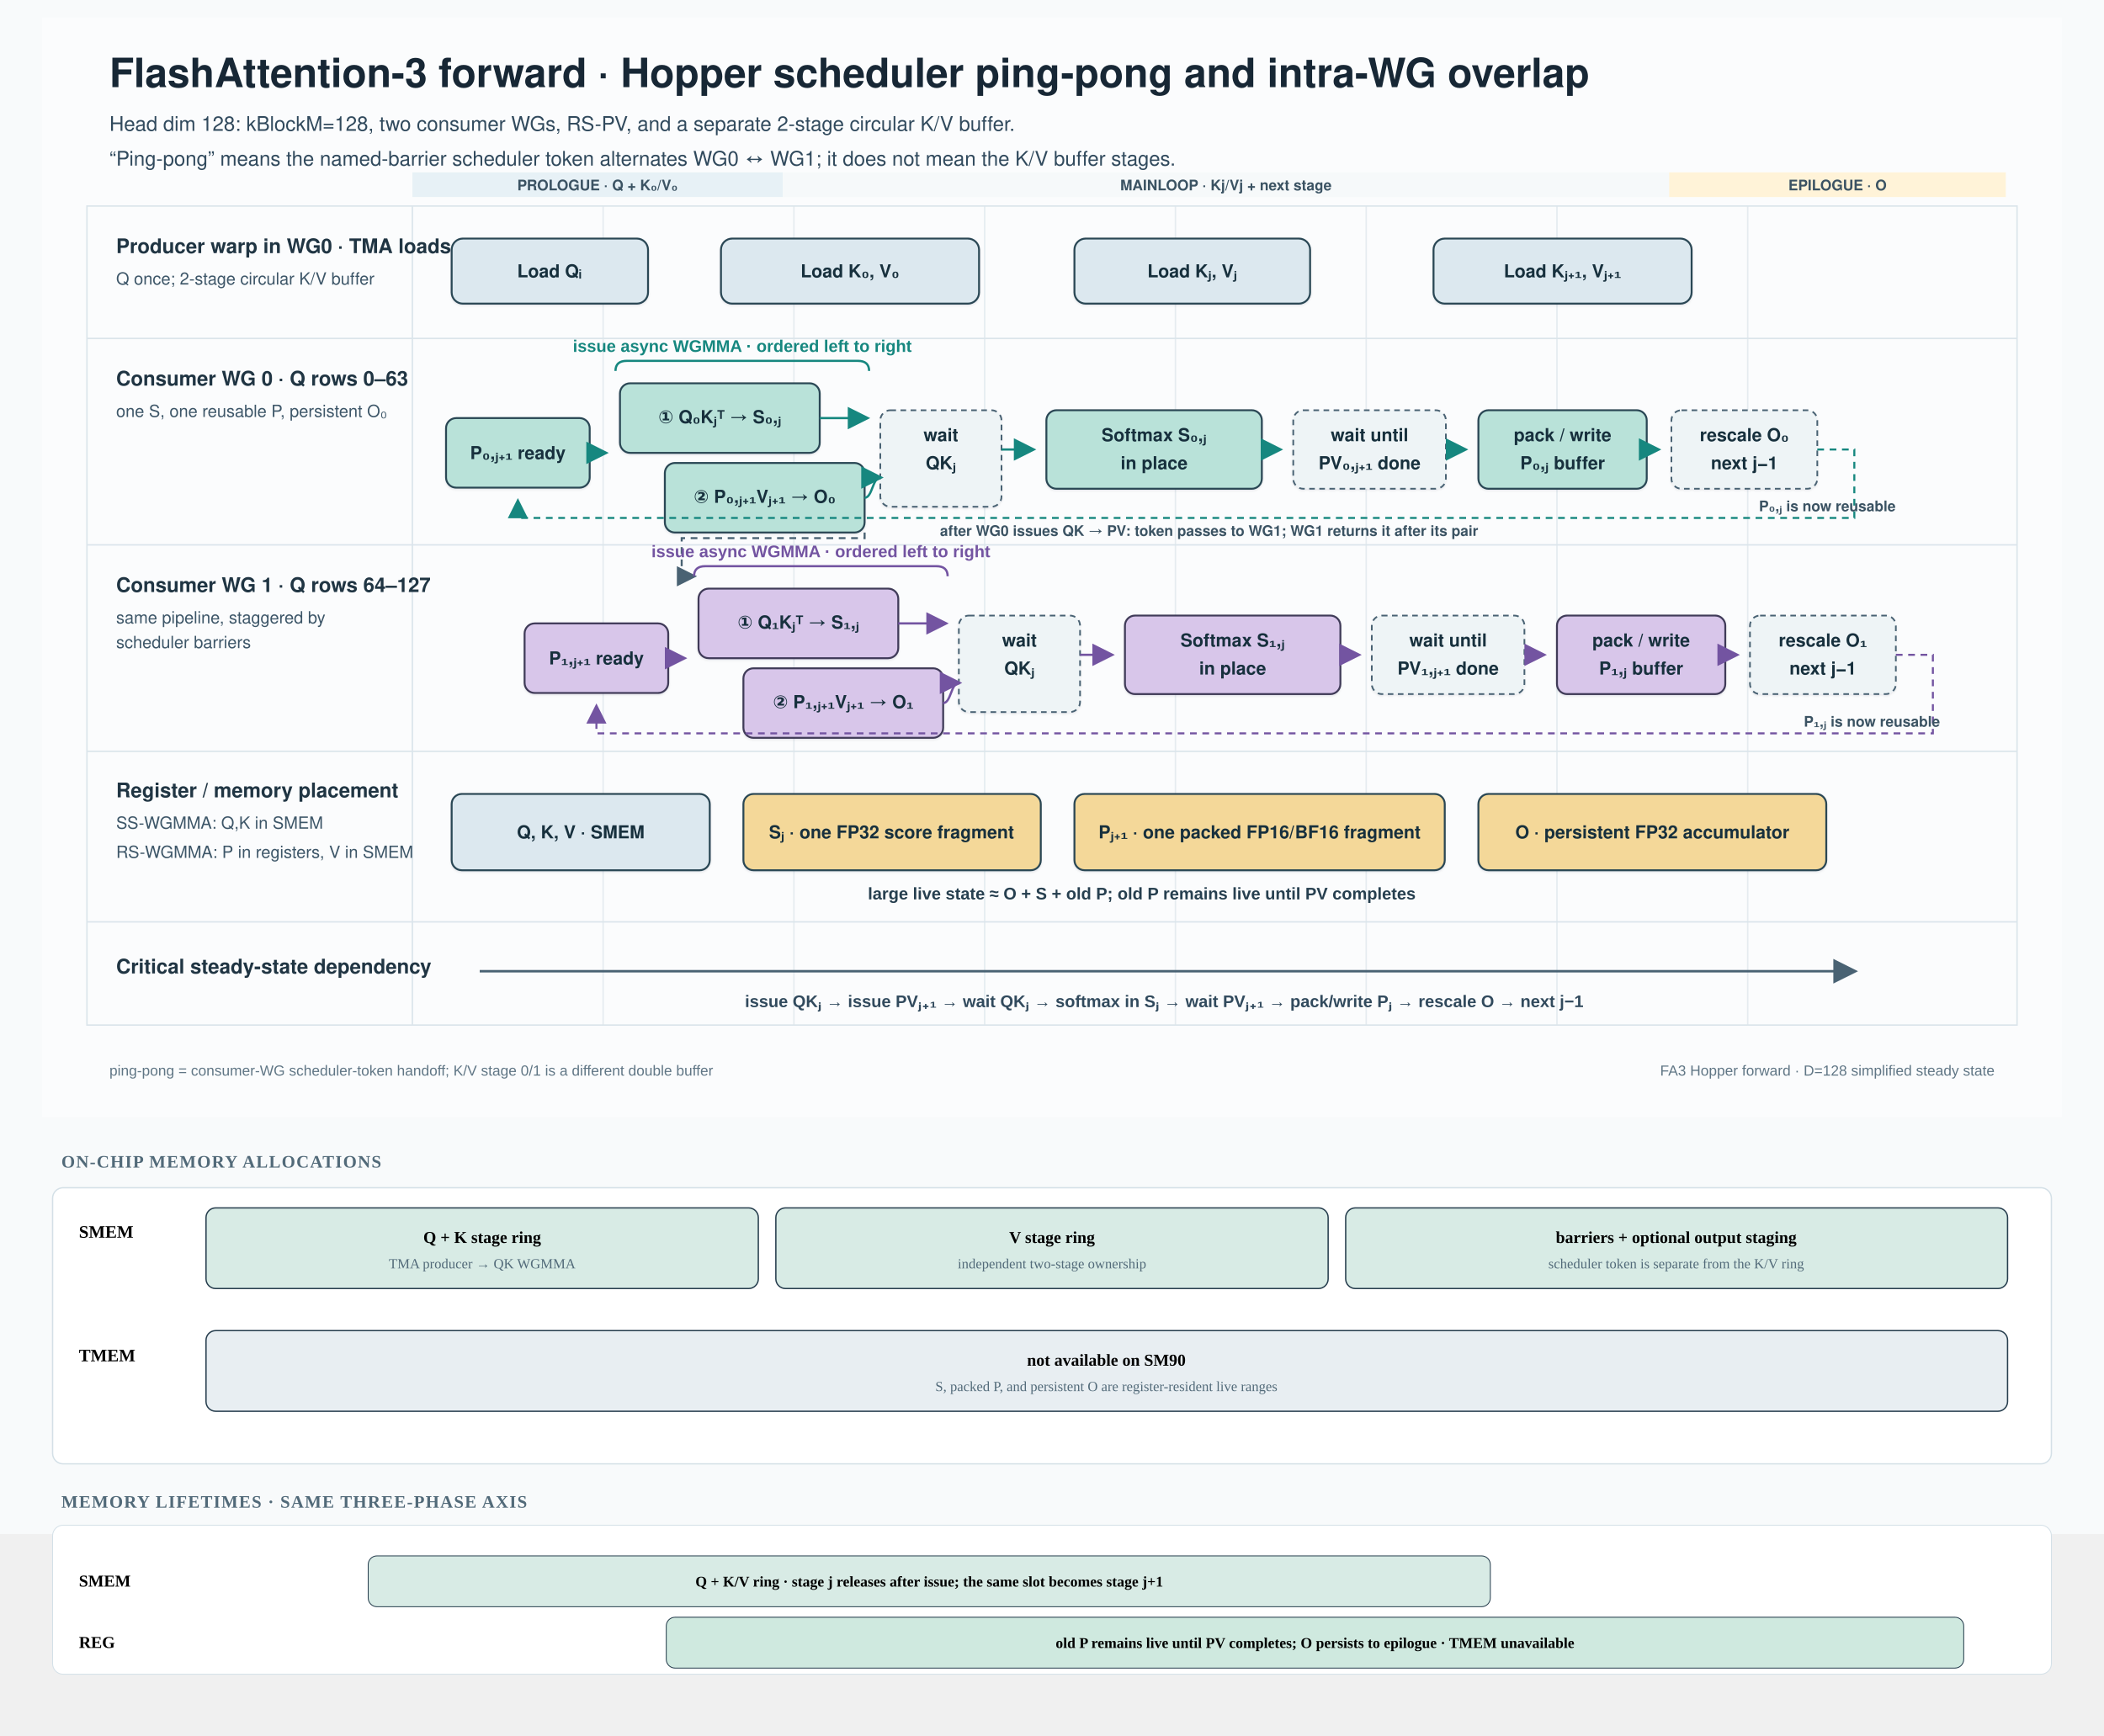
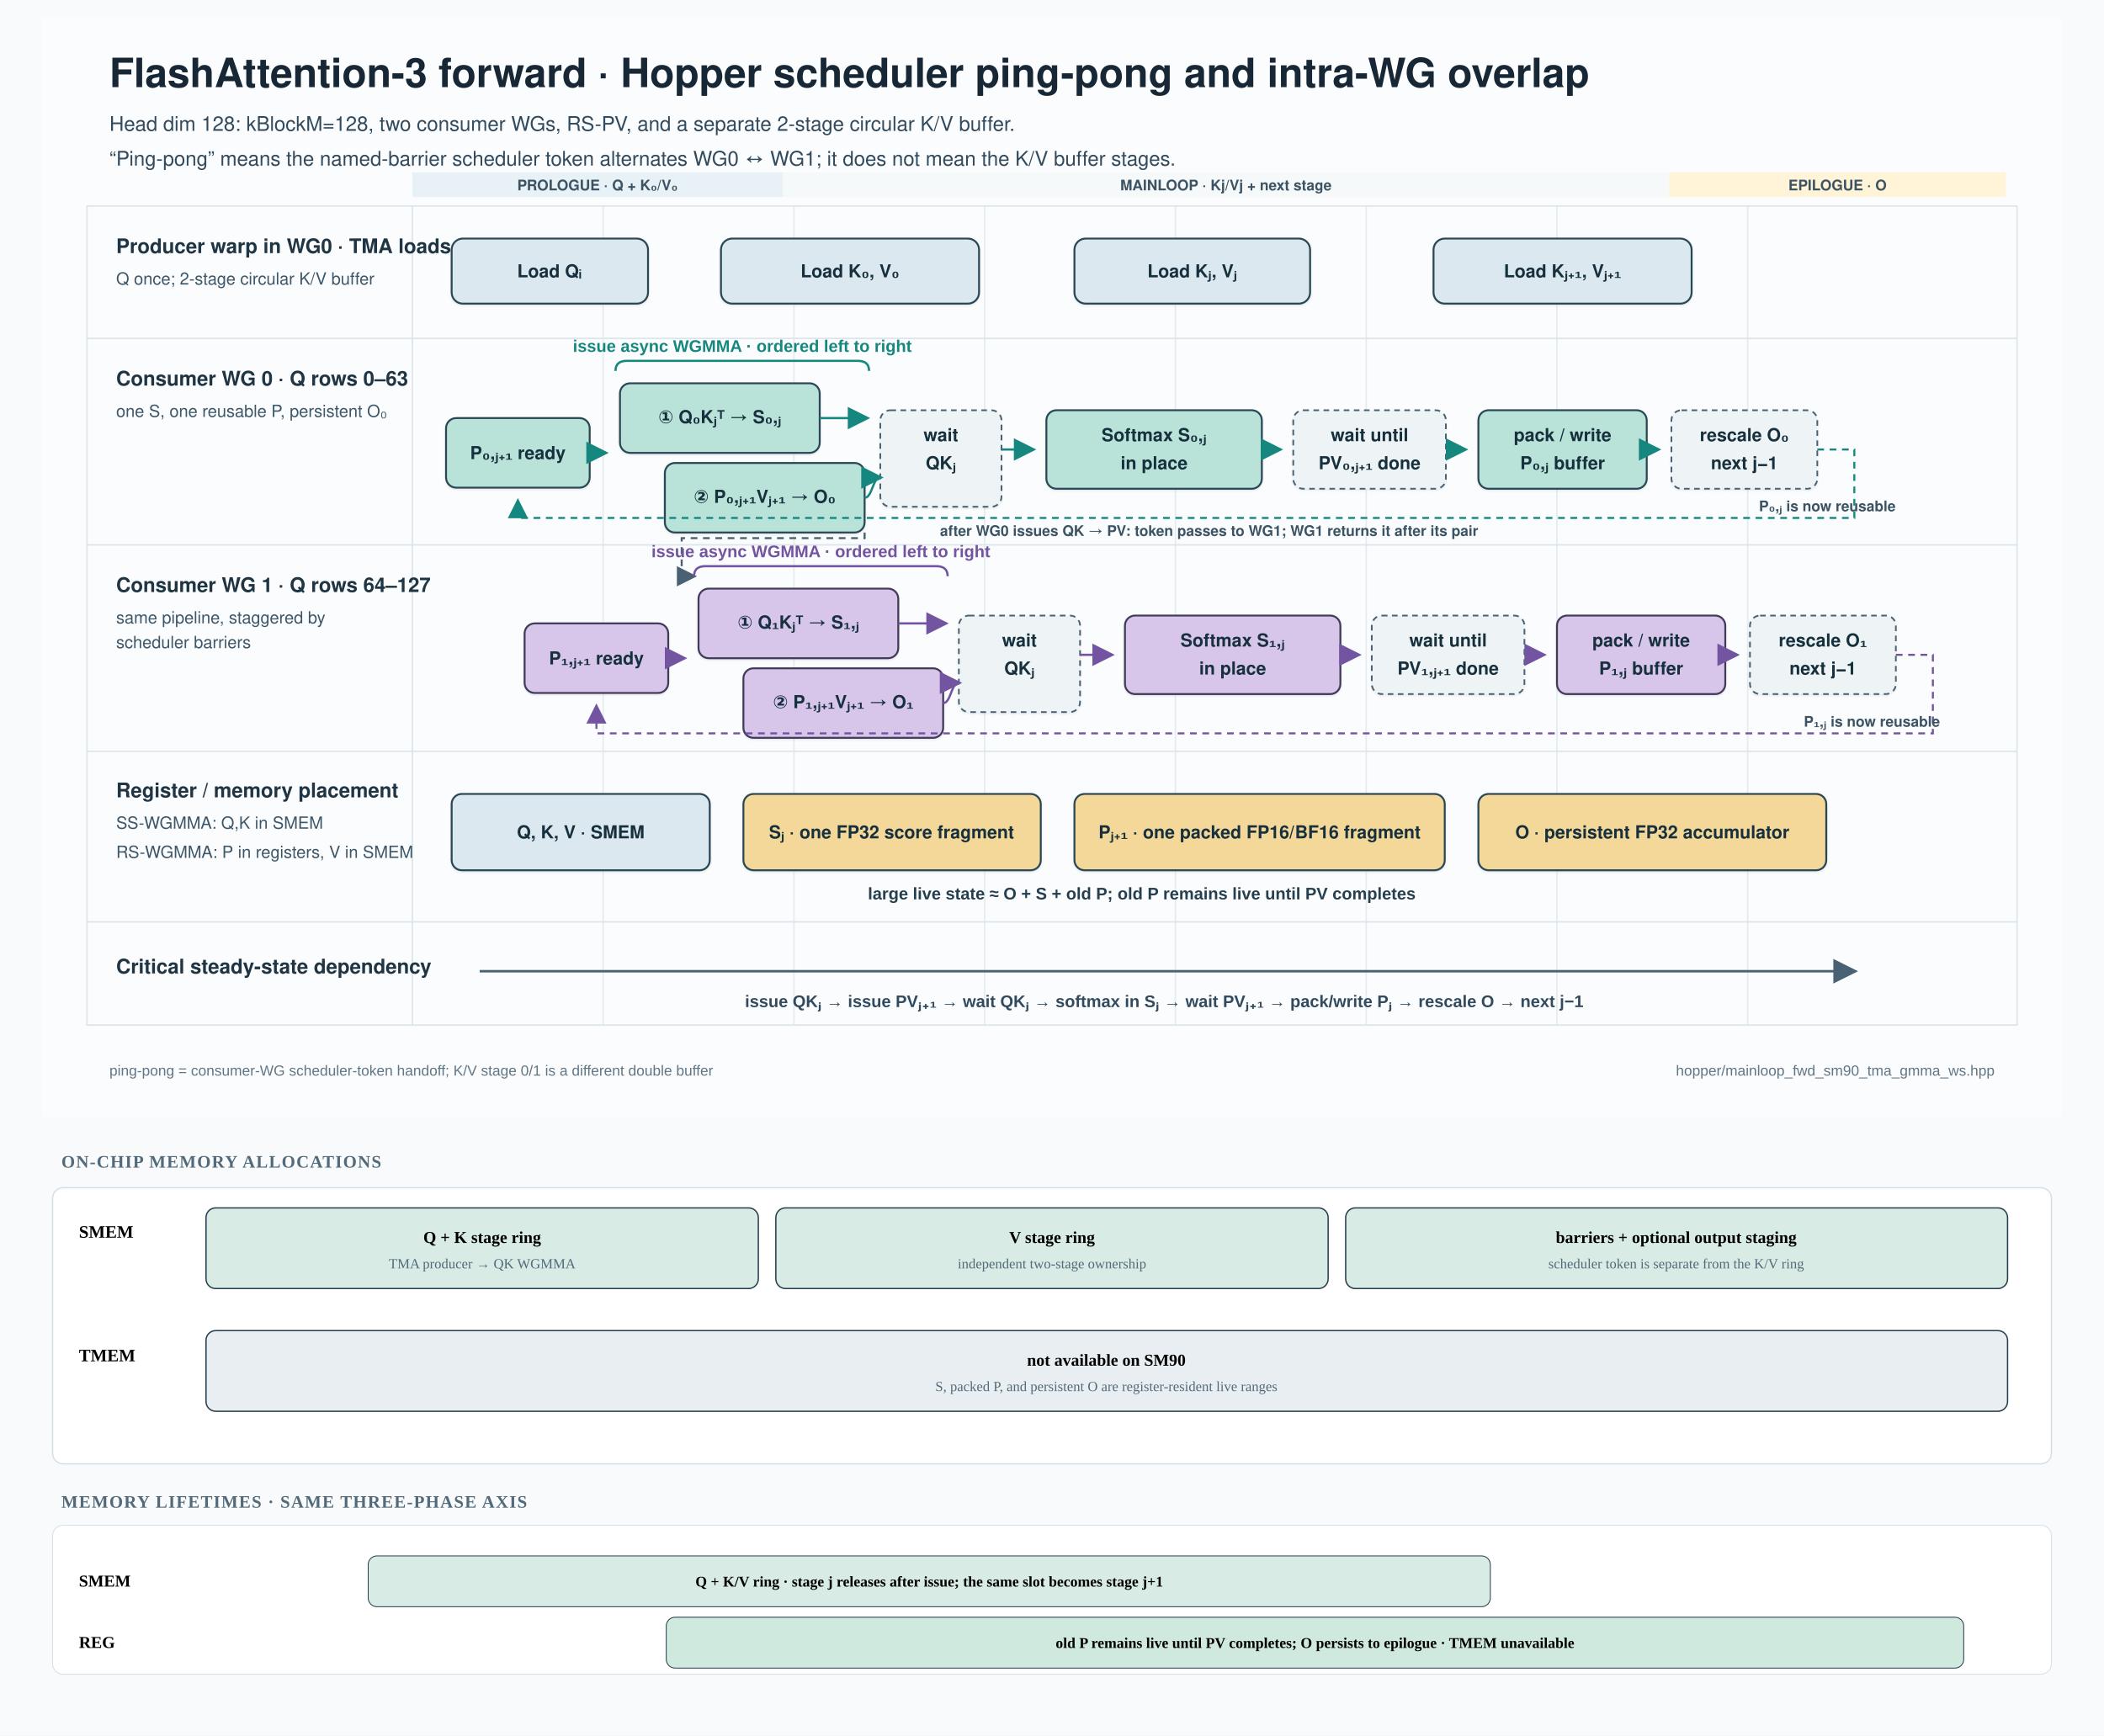
- <svg xmlns="http://www.w3.org/2000/svg" data-authoring="llm-direct" data-authoring-profile="direct-role-memory" data-structure-version="three-phase-role-memory-v1" data-topic-id="flash-attention-3-cutlass" data-graph-id="hopper-forward-overlap" data-source-id="flash-attention" width="2400" height="1980" viewBox="0 0 2400 1980" role="img" aria-labelledby="title desc">
+ <svg xmlns="http://www.w3.org/2000/svg" data-authoring="llm-direct" data-authoring-profile="direct-role-memory" data-structure-version="three-phase-role-memory-v1" data-topic-id="flash-attention-3-cutlass" data-graph-id="hopper-forward-overlap" data-kernel-id="hopper-forward-overlap" data-source-id="flash-attention" width="2400" height="1980" viewBox="0 0 2400 1980" role="img" aria-labelledby="title desc">
  <defs>
    <marker id="arrow" markerWidth="10" markerHeight="10" refX="8.5" refY="5" orient="auto" markerUnits="strokeWidth">
      <path d="M0,0 L10,5 L0,10 Z" fill="#496273" />
    </marker>
    <marker id="arrow-teal" markerWidth="10" markerHeight="10" refX="8.5" refY="5" orient="auto" markerUnits="strokeWidth">
      <path d="M0,0 L10,5 L0,10 Z" fill="#16877f" />
    </marker>
    <marker id="arrow-purple" markerWidth="10" markerHeight="10" refX="8.5" refY="5" orient="auto" markerUnits="strokeWidth">
      <path d="M0,0 L10,5 L0,10 Z" fill="#7354a1" />
    </marker>
    <filter id="shadow" x="-10%" y="-20%" width="120%" height="140%">
      <feDropShadow dx="0" dy="1" stdDeviation="1.2" flood-color="#152735" flood-opacity="0.10" />
    </filter>
    <style>
      .bg { fill: #fbfcfd; }
      .grid { stroke: #dbe5eb; stroke-width: 1.3; }
      .title { font-family: "Helvetica Neue", Helvetica, Arial, sans-serif; font-size: 36px; font-weight: 700; fill: #172735; }
      .subtitle { font-family: "Helvetica Neue", Helvetica, Arial, sans-serif; font-size: 18px; font-weight: 400; fill: #314a5d; }
      .lane-title { font-family: "Helvetica Neue", Helvetica, Arial, sans-serif; font-size: 18px; font-weight: 700; fill: #203543; }
      .lane-sub { font-family: "Helvetica Neue", Helvetica, Arial, sans-serif; font-size: 15px; font-weight: 400; fill: #3d5668; }
      .box-text { font-family: "Helvetica Neue", Helvetica, Arial, sans-serif; font-size: 16px; font-weight: 650; fill: #17303d; text-anchor: middle; dominant-baseline: middle; }
      .small { font-family: "Helvetica Neue", Helvetica, Arial, sans-serif; font-size: 14px; font-weight: 600; fill: #3b5363; }
      .tiny { font-family: "Helvetica Neue", Helvetica, Arial,sans-serif; font-size: 13px; font-weight: 600; fill: #3b5363; }
      .teal-box { fill: #b9e2d9; stroke: #294754; stroke-width: 1.7; }
      .purple-box { fill: #d8c6ea; stroke: #3f3a59; stroke-width: 1.7; }
      .load-box { fill: #dce8ef; stroke: #294754; stroke-width: 1.7; }
      .reg-box { fill: #f4d899; stroke: #294754; stroke-width: 1.7; }
      .wait-box { fill: #eef4f6; stroke: #496273; stroke-width: 1.5; stroke-dasharray: 5 4; }
      .edge { fill: none; stroke: #496273; stroke-width: 2; marker-end: url(#arrow); }
      .teal-edge { fill: none; stroke: #16877f; stroke-width: 2; marker-end: url(#arrow-teal); }
      .purple-edge { fill: none; stroke: #7354a1; stroke-width: 2; marker-end: url(#arrow-purple); }
      .loop { fill: none; stroke-width: 1.8; stroke-dasharray: 6 5; }
      .bracket { fill: none; stroke-width: 2; }
    </style>
  </defs>
-   <rect width="2400" height="1750" fill="#f8fafb" />
+   <rect width="2400" height="1980" fill="#f8fafb" />
  <g transform="translate(48 20) scale(1.28)">
    <rect class="bg" width="1800" height="980" />
    <text class="title" x="60" y="62">FlashAttention-3 forward · Hopper scheduler ping-pong and intra-WG overlap</text>
    <text class="subtitle" x="60" y="101">Head dim 128: kBlockM=128, two consumer WGs, RS-PV, and a separate 2-stage circular K/V buffer.</text>
    <text class="subtitle" x="60" y="132">“Ping-pong” means the named-barrier scheduler token alternates WG0 ↔ WG1; it does not mean the K/V buffer stages.</text>
    <rect class="phase-band" data-phase-id="prologue" x="330" y="138" width="330" height="22" fill="#e7f1f6" />
    <rect class="phase-band" data-phase-id="mainloop" x="660" y="138" width="790" height="22" fill="#f6f9fa" />
    <rect class="phase-band" data-phase-id="epilogue" x="1450" y="138" width="300" height="22" fill="#fff3d8" />
    <text class="tiny phase" data-phase-id="prologue" x="495" y="154" text-anchor="middle">PROLOGUE · Q + K₀/V₀</text>
    <text class="tiny phase" data-phase-id="mainloop" x="1055" y="154" text-anchor="middle">MAINLOOP · Kj/Vj + next stage</text>
    <text class="tiny phase" data-phase-id="epilogue" x="1600" y="154" text-anchor="middle">EPILOGUE · O</text>
    <rect x="40" y="168" width="1720" height="730" fill="none" class="grid" />
    <line x1="330" y1="168" x2="330" y2="898" class="grid" />
    <line x1="40" y1="286" x2="1760" y2="286" class="grid" />
    <line x1="40" y1="470" x2="1760" y2="470" class="grid" />
    <line x1="40" y1="654" x2="1760" y2="654" class="grid" />
    <line x1="40" y1="806" x2="1760" y2="806" class="grid" />
    <line x1="500" y1="168" x2="500" y2="898" class="grid" opacity="0.7" />
    <line x1="670" y1="168" x2="670" y2="898" class="grid" opacity="0.7" />
    <line x1="840" y1="168" x2="840" y2="898" class="grid" opacity="0.7" />
    <line x1="1010" y1="168" x2="1010" y2="898" class="grid" opacity="0.7" />
    <line x1="1180" y1="168" x2="1180" y2="898" class="grid" opacity="0.7" />
    <line x1="1350" y1="168" x2="1350" y2="898" class="grid" opacity="0.7" />
    <line x1="1520" y1="168" x2="1520" y2="898" class="grid" opacity="0.7" />
    <text class="lane-title" x="66" y="210">Producer warp in WG0 · TMA loads</text>
    <text class="lane-sub" x="66" y="238">Q once; 2-stage circular K/V buffer</text>
    <text class="lane-title" x="66" y="328">Consumer WG 0 · Q rows 0–63</text>
    <text class="lane-sub" x="66" y="356">one S, one reusable P, persistent O₀</text>
    <text class="lane-title" x="66" y="512">Consumer WG 1 · Q rows 64–127</text>
    <text class="lane-sub" x="66" y="540">same pipeline, staggered by</text>
    <text class="lane-sub" x="66" y="562">scheduler barriers</text>
    <text class="lane-title" x="66" y="695">Register / memory placement</text>
    <text class="lane-sub" x="66" y="723">SS-WGMMA: Q,K in SMEM</text>
    <text class="lane-sub" x="66" y="749">RS-WGMMA: P in registers, V in SMEM</text>
    <text class="lane-title" x="66" y="852">Critical steady-state dependency</text>
    <g filter="url(#shadow)">
      <rect class="load-box" x="365" y="197" width="175" height="58" rx="10" />
      <rect class="load-box" x="605" y="197" width="230" height="58" rx="10" />
      <rect class="load-box" x="920" y="197" width="210" height="58" rx="10" />
      <rect class="load-box" x="1240" y="197" width="230" height="58" rx="10" />
    </g>
    <text class="box-text" x="452" y="226">Load Qᵢ</text>
    <text class="box-text" x="720" y="226">Load K₀, V₀</text>
    <text class="box-text" x="1025" y="226">Load Kⱼ, Vⱼ</text>
    <text class="box-text" x="1355" y="226">Load Kⱼ₊₁, Vⱼ₊₁</text>
    <path d="M733 459 V464 H570 V498 H581" fill="none" stroke="#496273" stroke-width="1.8" stroke-dasharray="6 5" marker-end="url(#arrow)" />
    <text class="tiny" x="1040" y="462" text-anchor="middle" fill="#496273">after WG0 issues QK → PV: token passes to WG1; WG1 returns it after its pair</text>
    <g filter="url(#shadow)">
      <rect class="teal-box" x="360" y="357" width="128" height="62" rx="9" />
      <rect class="teal-box" x="515" y="326" width="178" height="62" rx="9" />
      <rect class="teal-box" x="555" y="397" width="178" height="62" rx="9" />
      <rect class="wait-box" x="747" y="350" width="108" height="86" rx="9" />
      <rect class="teal-box" x="895" y="350" width="192" height="70" rx="9" />
      <rect class="wait-box" x="1115" y="350" width="136" height="70" rx="9" />
      <rect class="teal-box" x="1280" y="350" width="150" height="70" rx="9" />
      <rect class="wait-box" x="1452" y="350" width="130" height="70" rx="9" />
    </g>
    <text class="box-text" x="424" y="388">P₀,ⱼ₊₁ ready</text>
    <text class="box-text" x="604" y="357">① Q₀Kⱼᵀ → S₀,ⱼ</text>
    <text class="box-text" x="644" y="428">② P₀,ⱼ₊₁Vⱼ₊₁ → O₀</text>
    <text class="box-text" x="801" y="372">wait</text>
    <text class="box-text" x="801" y="397">QKⱼ</text>
    <text class="box-text" x="991" y="372">Softmax S₀,ⱼ</text>
    <text class="box-text" x="991" y="397">in place</text>
    <text class="box-text" x="1183" y="372">wait until</text>
    <text class="box-text" x="1183" y="397">PV₀,ⱼ₊₁ done</text>
    <text class="box-text" x="1355" y="372">pack / write</text>
    <text class="box-text" x="1355" y="397">P₀,ⱼ buffer</text>
    <text class="box-text" x="1517" y="372">rescale O₀</text>
    <text class="box-text" x="1517" y="397">next j−1</text>
    <path d="M511 315 Q511 306 521 306 H727 Q737 306 737 315" class="bracket" stroke="#16877f" />
    <text x="624" y="298" text-anchor="middle" font-family="-apple-system, BlinkMacSystemFont, 'Segoe UI', Arial, sans-serif" font-size="15" font-weight="700" fill="#16877f">issue async WGMMA · ordered left to right</text>
    <path d="M488 388 H502" class="teal-edge" />
    <path d="M693 357 H735" class="teal-edge" />
    <path d="M733 428 C740 428 740 410 747 410" class="teal-edge" />
    <path d="M855 385 H883" class="teal-edge" />
    <path d="M1087 385 H1103" class="teal-edge" />
    <path d="M1251 385 H1268" class="teal-edge" />
    <path d="M1430 385 H1440" class="teal-edge" />
    <path d="M1582 385 H1615 V446 H424 V431" class="loop" stroke="#16877f" marker-end="url(#arrow-teal)" />
    <text class="tiny" x="1530" y="440" fill="#16877f">P₀,ⱼ is now reusable</text>
    <g filter="url(#shadow)">
      <rect class="purple-box" x="430" y="540" width="128" height="62" rx="9" />
      <rect class="purple-box" x="585" y="509" width="178" height="62" rx="9" />
      <rect class="purple-box" x="625" y="580" width="178" height="62" rx="9" />
      <rect class="wait-box" x="817" y="533" width="108" height="86" rx="9" />
      <rect class="purple-box" x="965" y="533" width="192" height="70" rx="9" />
      <rect class="wait-box" x="1185" y="533" width="136" height="70" rx="9" />
      <rect class="purple-box" x="1350" y="533" width="150" height="70" rx="9" />
      <rect class="wait-box" x="1522" y="533" width="130" height="70" rx="9" />
    </g>
    <text class="box-text" x="494" y="571">P₁,ⱼ₊₁ ready</text>
    <text class="box-text" x="674" y="540">① Q₁Kⱼᵀ → S₁,ⱼ</text>
    <text class="box-text" x="714" y="611">② P₁,ⱼ₊₁Vⱼ₊₁ → O₁</text>
    <text class="box-text" x="871" y="555">wait</text>
    <text class="box-text" x="871" y="580">QKⱼ</text>
    <text class="box-text" x="1061" y="555">Softmax S₁,ⱼ</text>
    <text class="box-text" x="1061" y="580">in place</text>
    <text class="box-text" x="1253" y="555">wait until</text>
    <text class="box-text" x="1253" y="580">PV₁,ⱼ₊₁ done</text>
    <text class="box-text" x="1425" y="555">pack / write</text>
    <text class="box-text" x="1425" y="580">P₁,ⱼ buffer</text>
    <text class="box-text" x="1587" y="555">rescale O₁</text>
    <text class="box-text" x="1587" y="580">next j−1</text>
    <path d="M581 498 Q581 489 591 489 H797 Q807 489 807 498" class="bracket" stroke="#7354a1" />
    <text x="694" y="481" text-anchor="middle" font-family="-apple-system, BlinkMacSystemFont, 'Segoe UI', Arial, sans-serif" font-size="15" font-weight="700" fill="#7354a1">issue async WGMMA · ordered left to right</text>
    <path d="M558 571 H572" class="purple-edge" />
    <path d="M763 540 H805" class="purple-edge" />
    <path d="M803 611 C810 611 810 593 817 593" class="purple-edge" />
    <path d="M925 568 H953" class="purple-edge" />
    <path d="M1157 568 H1173" class="purple-edge" />
    <path d="M1321 568 H1338" class="purple-edge" />
    <path d="M1500 568 H1510" class="purple-edge" />
    <path d="M1652 568 H1685 V638 H494 V614" class="loop" stroke="#7354a1" marker-end="url(#arrow-purple)" />
    <text class="tiny" x="1570" y="632" fill="#7354a1">P₁,ⱼ is now reusable</text>
    <g filter="url(#shadow)">
      <rect class="load-box" x="365" y="692" width="230" height="68" rx="9" />
      <rect class="reg-box" x="625" y="692" width="265" height="68" rx="9" />
      <rect class="reg-box" x="920" y="692" width="330" height="68" rx="9" />
      <rect class="reg-box" x="1280" y="692" width="310" height="68" rx="9" />
    </g>
    <text class="box-text" x="480" y="726">Q, K, V · SMEM</text>
    <text class="box-text" x="757" y="726">Sⱼ · one FP32 score fragment</text>
    <text class="box-text" x="1085" y="726">Pⱼ₊₁ · one packed FP16/BF16 fragment</text>
    <text class="box-text" x="1435" y="726">O · persistent FP32 accumulator</text>
    <text x="980" y="786" text-anchor="middle" font-family="-apple-system, BlinkMacSystemFont, 'Segoe UI', Arial, sans-serif" font-size="15" font-weight="700" fill="#263f4f">large live state ≈ O + S + old P; old P remains live until PV completes</text>
    <line x1="390" y1="850" x2="1615" y2="850" stroke="#496273" stroke-width="2.2" marker-end="url(#arrow)" />
    <text x="1000" y="882" text-anchor="middle" font-family="-apple-system, BlinkMacSystemFont, 'Segoe UI', Arial, sans-serif" font-size="15" font-weight="650" fill="#314a5d">issue QKⱼ → issue PVⱼ₊₁ → wait QKⱼ → softmax in Sⱼ → wait PVⱼ₊₁ → pack/write Pⱼ → rescale O → next j−1</text>
    <text x="60" y="943" font-family="-apple-system, BlinkMacSystemFont, 'Segoe UI', Arial, sans-serif" font-size="13" fill="#607685">ping-pong = consumer-WG scheduler-token handoff; K/V stage 0/1 is a different double buffer</text>
-     <text x="1740" y="943" text-anchor="end" font-family="-apple-system, BlinkMacSystemFont, 'Segoe UI', Arial, sans-serif" font-size="13" fill="#607685">FA3 Hopper forward · D=128 simplified steady state</text>
+     <text class="source-specific" data-source-locator="hopper/mainloop_fwd_sm90_tma_gmma_ws.hpp · CollectiveMainloopFwdSm90" x="1740" y="943" text-anchor="end" font-family="-apple-system, BlinkMacSystemFont, 'Segoe UI', Arial, sans-serif" font-size="13" fill="#607685">hopper/mainloop_fwd_sm90_tma_gmma_ws.hpp</text>
  </g>
  <text x="70" y="1332" font-size="20" font-weight="780" fill="#526a79" letter-spacing="1.2">ON-CHIP MEMORY ALLOCATIONS</text>
  <rect x="60" y="1355" width="2280" height="315" rx="12" fill="#fff" stroke="#d4e0e7" stroke-width="1.5" />
  <text x="90" y="1412" font-size="20" font-weight="760">SMEM</text>
  <rect x="235" y="1378" width="630" height="92" rx="11" fill="#d8ebe5" stroke="#273e4e" stroke-width="1.5" />
  <text x="550" y="1418" text-anchor="middle" font-size="19" font-weight="730">Q + K stage ring</text>
  <text x="550" y="1447" text-anchor="middle" font-size="16" fill="#526a79">TMA producer → QK WGMMA</text>
  <rect x="885" y="1378" width="630" height="92" rx="11" fill="#d8ebe5" stroke="#273e4e" stroke-width="1.5" />
  <text x="1200" y="1418" text-anchor="middle" font-size="19" font-weight="730">V stage ring</text>
  <text x="1200" y="1447" text-anchor="middle" font-size="16" fill="#526a79">independent two-stage ownership</text>
  <rect x="1535" y="1378" width="755" height="92" rx="11" fill="#d8ebe5" stroke="#273e4e" stroke-width="1.5" />
  <text x="1912" y="1418" text-anchor="middle" font-size="19" font-weight="730">barriers + optional output staging</text>
  <text x="1912" y="1447" text-anchor="middle" font-size="16" fill="#526a79">scheduler token is separate from the K/V ring</text>
  <text x="90" y="1553" font-size="20" font-weight="760">TMEM</text>
  <rect x="235" y="1518" width="2055" height="92" rx="11" fill="#e8eef2" stroke="#273e4e" stroke-width="1.5" />
  <text x="1262" y="1558" text-anchor="middle" font-size="19" font-weight="730">not available on SM90</text>
  <text x="1262" y="1587" text-anchor="middle" font-size="16" fill="#526a79">S, packed P, and persistent O are register-resident live ranges</text>
  <text x="70" y="1720" font-size="20" font-weight="780" fill="#526a79" letter-spacing="1.2">MEMORY LIFETIMES · SAME THREE-PHASE AXIS</text>
  <rect x="60" y="1740" width="2280" height="170" rx="12" fill="#fff" stroke="#d4e0e7" />
  <text x="90" y="1810" font-size="19" font-weight="760">SMEM</text>
  <g class="resource-lifetime" data-resource-id="kv-ring">
    <rect class="life-box" x="420" y="1775" width="1280" height="58" rx="10" fill="#d8ebe5" stroke="#273e4e" />
    <text x="1060" y="1810" text-anchor="middle" font-size="17" font-weight="700">Q + K/V ring · stage j releases after issue; the same slot becomes stage j+1</text>
  </g>
  <text x="90" y="1880" font-size="19" font-weight="760">REG</text>
  <g class="resource-lifetime" data-resource-id="attention-regs">
    <rect class="life-box" x="760" y="1845" width="1480" height="58" rx="10" fill="#cfe9df" stroke="#273e4e" />
    <text x="1500" y="1880" text-anchor="middle" font-size="17" font-weight="700">old P remains live until PV completes; O persists to epilogue · TMEM unavailable</text>
  </g>
</svg>
